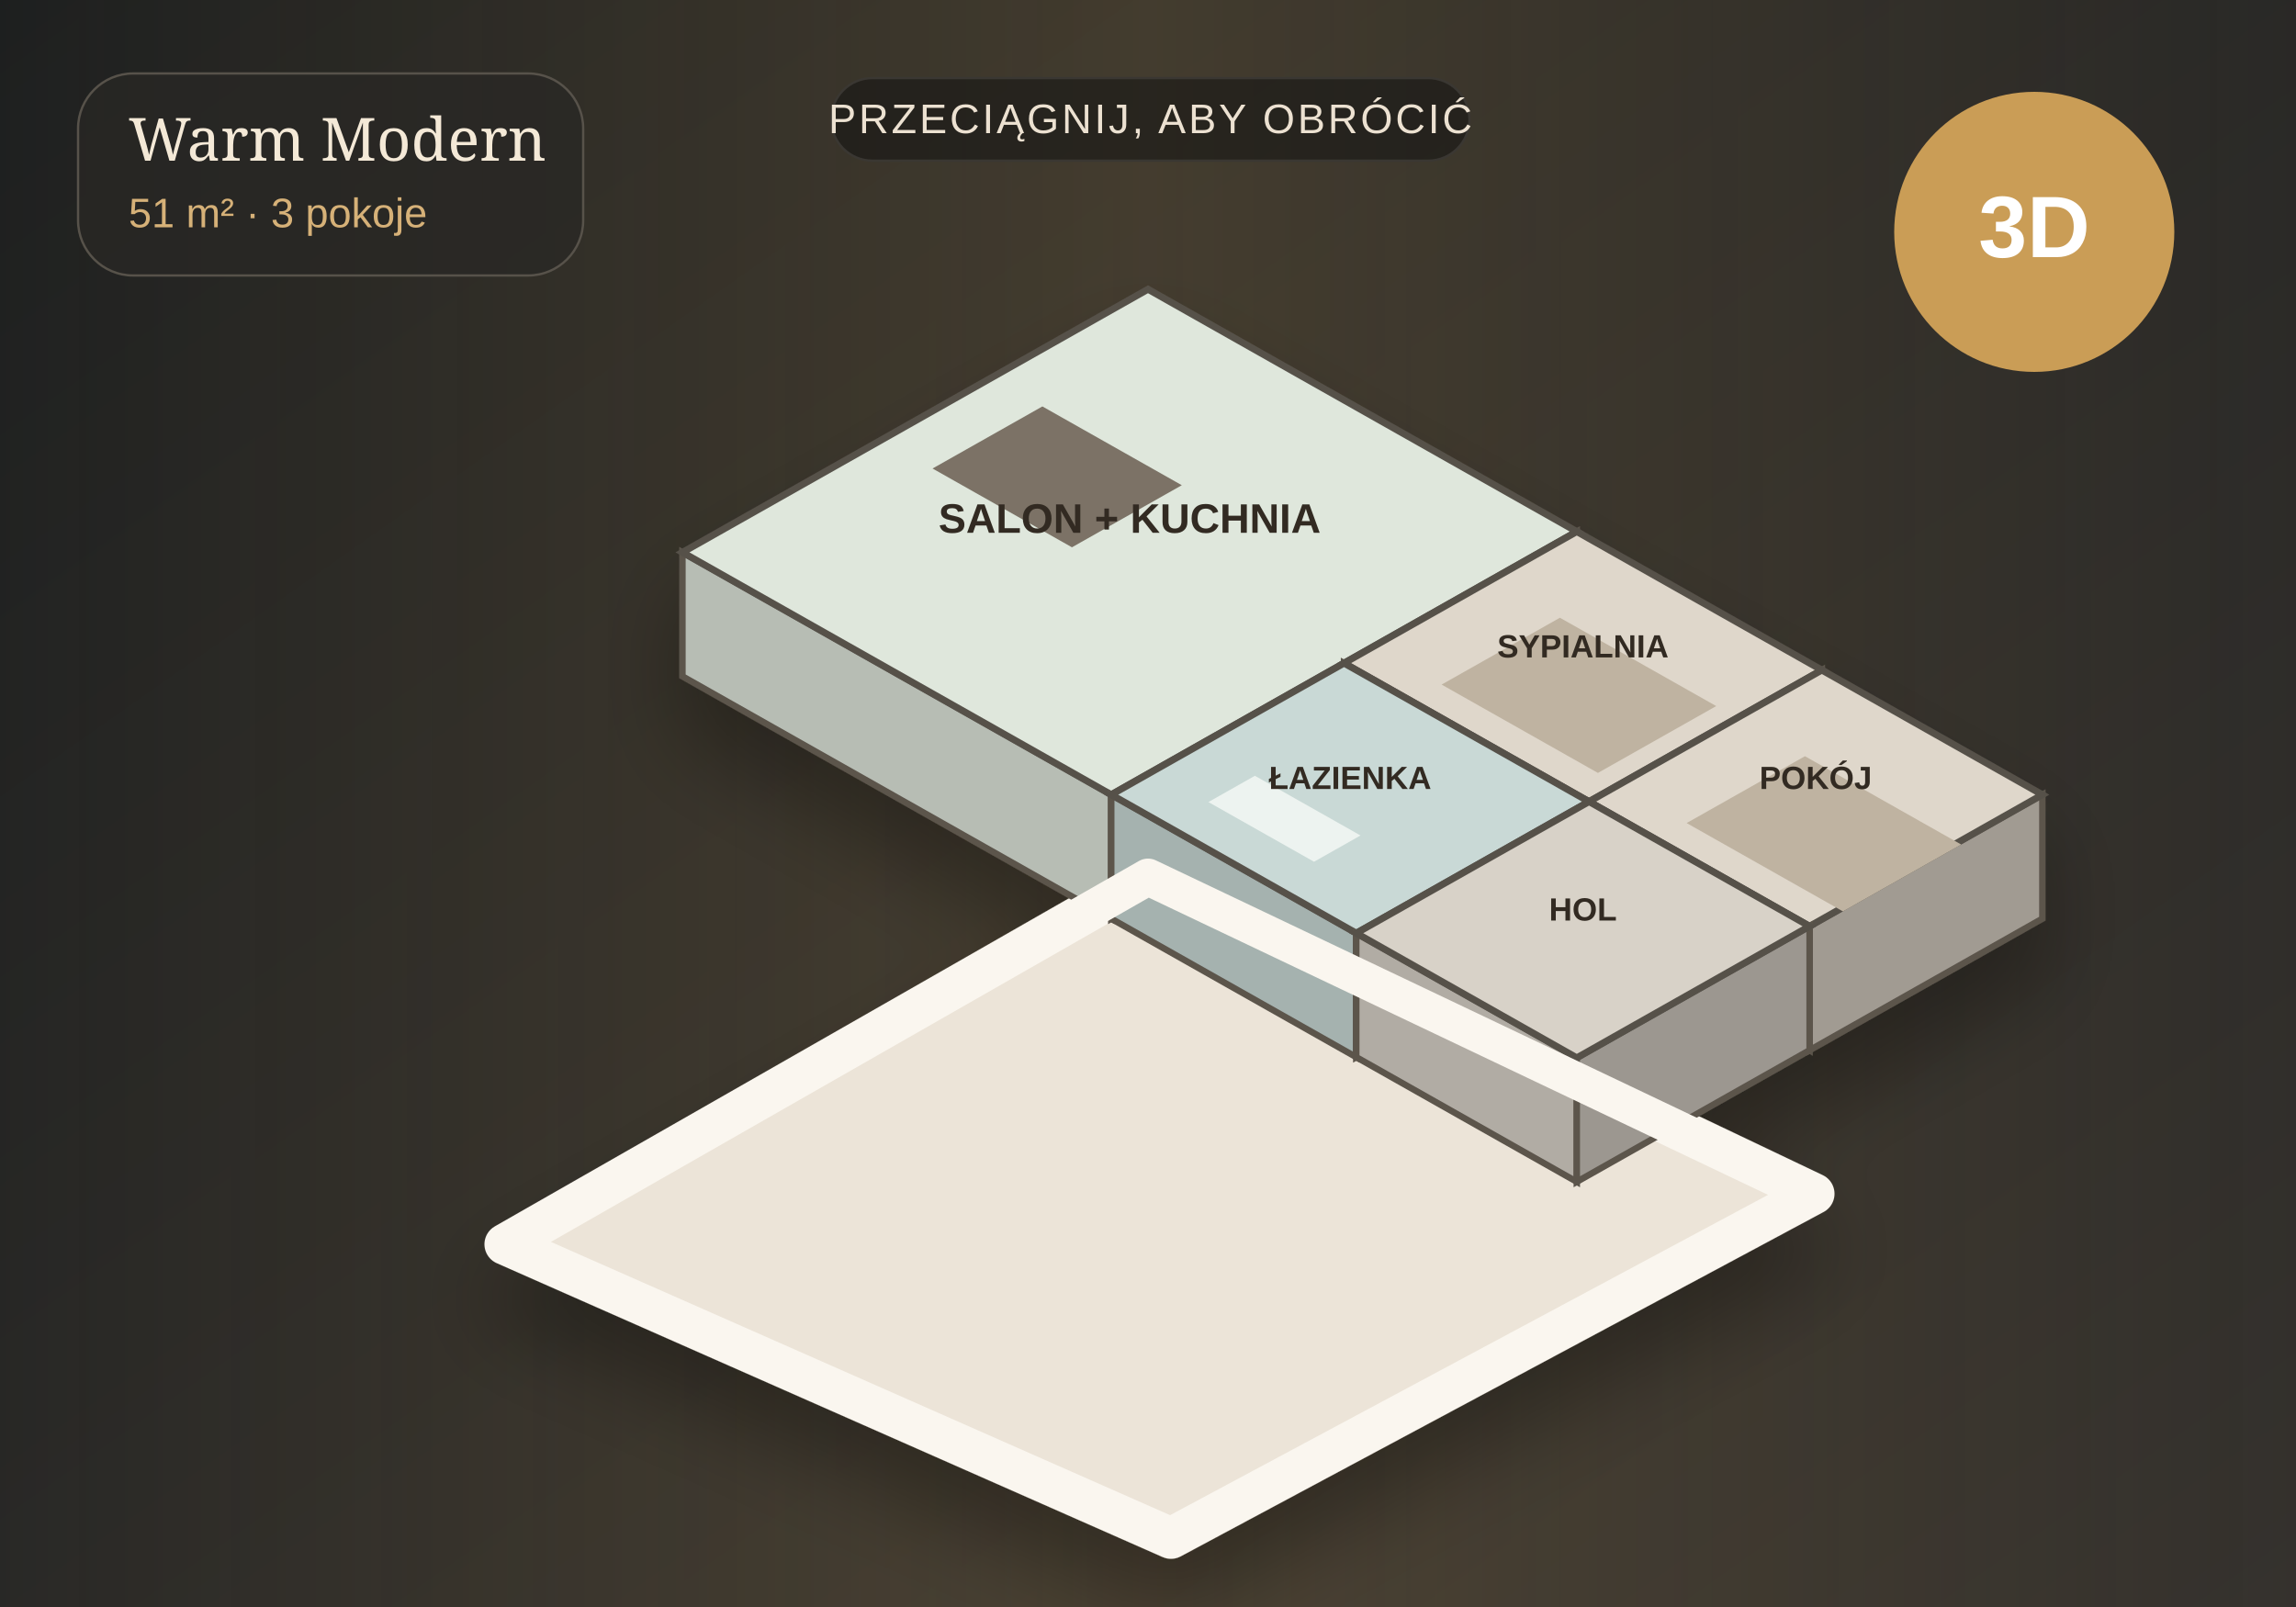
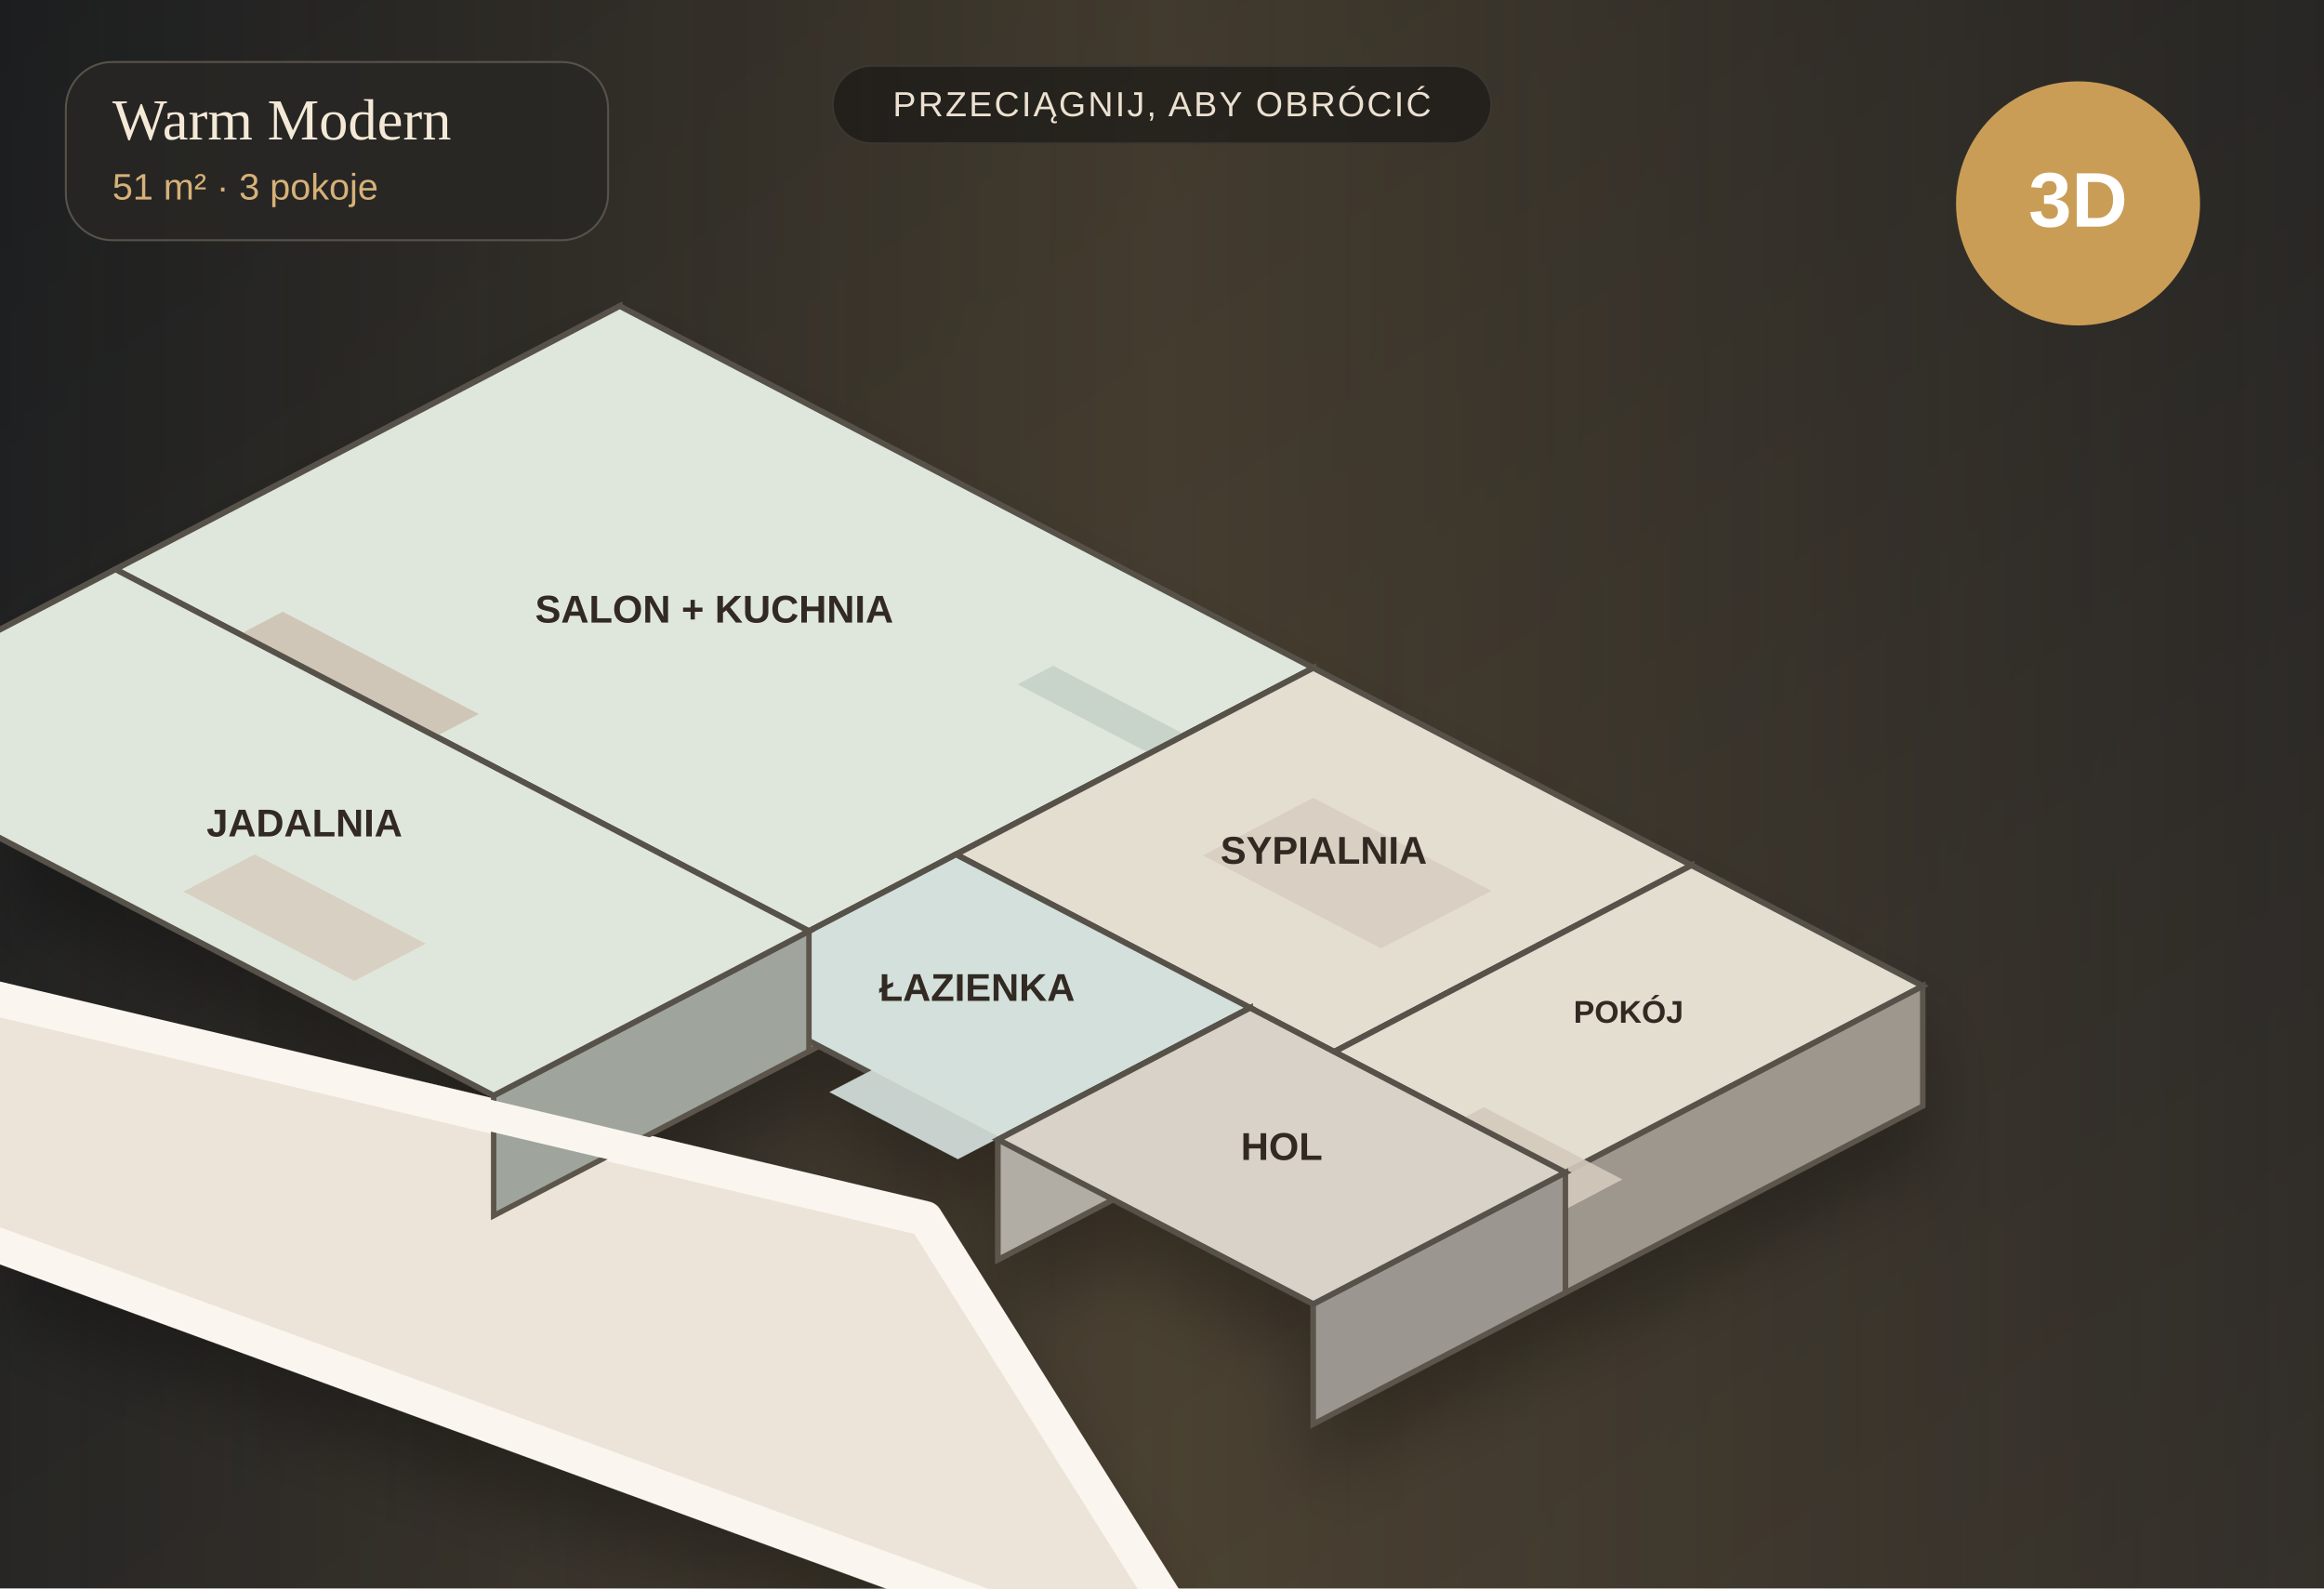
- <svg xmlns="http://www.w3.org/2000/svg" viewBox="0 0 1000 700">
+ <svg xmlns="http://www.w3.org/2000/svg" viewBox="0 0 1200 820">
  <defs>
    <linearGradient id="bg" x1="0" x2="1" y1="0" y2="1">
-       <stop stop-color="#1d1f1f" />
-       <stop offset="1" stop-color="#34312d" />
+       <stop stop-color="#1b1d1f" />
+       <stop offset="1" stop-color="#332f2a" />
    </linearGradient>
    <linearGradient id="glow" x1="0" x2="1">
-       <stop stop-color="#d3a862" stop-opacity="0.0" />
+       <stop stop-color="#d3a862" stop-opacity="0" />
      <stop offset="0.5" stop-color="#d3a862" stop-opacity="0.18" />
-       <stop offset="1" stop-color="#d3a862" stop-opacity="0.0" />
+       <stop offset="1" stop-color="#d3a862" stop-opacity="0" />
    </linearGradient>
    <filter id="shadow">
-       <feDropShadow dx="0" dy="24" stdDeviation="18" flood-opacity="0.3" />
+       <feDropShadow dx="0" dy="26" stdDeviation="18" flood-opacity="0.28" />
    </filter>
  </defs>
  <rect width="100%" height="100%" fill="url(#bg)" />
-   <rect x="0" y="0" width="1000" height="700" fill="url(#glow)" />
+   <rect width="100%" height="100%" fill="url(#glow)" />
  <g filter="url(#shadow)">
-     <path d="M220 542 L500 382 L790 520 L510 670 Z" fill="#ece4d8" stroke="#faf6ef" stroke-width="18" stroke-linejoin="round" />
+     <polygon points="-208.1,466.7 477.8,629.1 632.1,874.4 -94.0,608.8" fill="#ece4d8" stroke="#faf6ef" stroke-width="18" stroke-linejoin="round" />
    <g>
-       <polygon points="297.232,240.608 483.992,346.168 483.992,400.168 297.232,294.608" fill="#b7bdb4" stroke="#5b544b" stroke-width="2.8" />
-       <polygon points="686.76,231.56 483.992,346.168 483.992,400.168 686.76,285.56" fill="#a1a69e" stroke="#5b544b" stroke-width="2.8" />
-       <polygon points="500,126 686.76,231.56 483.992,346.168 297.232,240.608" fill="#dfe7dc" stroke="#56514a" stroke-width="3" />
-       <polygon points="454,177.04 514.72,211.36 466.88,238.4 406.16,204.08" fill="#7b7266" />
-       <text x="491.996" y="232.084" text-anchor="middle" font-family="Arial" font-size="18" font-weight="700" fill="#332c23">SALON + KUCHNIA</text>
+       <polygon points="320.0,220.0 59.6,355.9 59.6,293.9 320.0,158.0" fill="#b9beb6" stroke="#5b544b" stroke-width="2.8" />
+       <polygon points="678.1,406.8 417.7,542.7 417.7,480.7 678.1,344.8" fill="#9fa59c" stroke="#5b544b" stroke-width="2.8" />
+       <polygon points="320.0,158.0 678.1,344.8 417.7,480.7 59.6,293.9" fill="#dfe7dc" stroke="#56514a" stroke-width="3" />
+       <polygon points="146.0,315.8 247.2,368.6 208.6,388.8 107.4,336.0" fill="#cec2b3" opacity="0.9" />
+       <polygon points="543.8,343.7 622.9,385.0 604.5,394.6 525.4,353.3" fill="#c5d0c7" opacity="0.9" />
+       <text x="368.8" y="321.4" text-anchor="middle" font-family="Arial, Helvetica, sans-serif" font-size="20" font-weight="700" fill="#332c23">SALON + KUCHNIA</text>
    </g>
    <g>
-       <polygon points="585.376,288.864 692.096,349.184 692.096,403.184 585.376,342.864" fill="#b7b0a6" stroke="#5b544b" stroke-width="2.8" />
-       <polygon points="793.48,291.88 692.096,349.184 692.096,403.184 793.48,345.88" fill="#a19b92" stroke="#5b544b" stroke-width="2.8" />
-       <polygon points="686.76,231.56 793.48,291.88 692.096,349.184 585.376,288.864" fill="#dfd7cb" stroke="#56514a" stroke-width="3" />
-       <polygon points="679.4,269.08 747.48,307.56 695.96,336.68 627.88,298.2" fill="#bfb3a1" />
-       <text x="689.428" y="286.372" text-anchor="middle" font-family="Arial" font-size="14" font-weight="700" fill="#332c23">SYPIALNIA</text>
+       <polygon points="678.1,406.8 493.6,503.1 493.6,441.1 678.1,344.8" fill="#b8b1a7" stroke="#5b544b" stroke-width="2.8" />
+       <polygon points="873.4,508.7 688.9,605.0 688.9,543.0 873.4,446.7" fill="#9e978e" stroke="#5b544b" stroke-width="2.8" />
+       <polygon points="678.1,344.8 873.4,446.7 688.9,543.0 493.6,441.1" fill="#e3ded0" stroke="#56514a" stroke-width="3" />
+       <polygon points="678.1,411.9 770.1,459.9 713.1,489.6 621.1,441.6" fill="#d8cdc1" opacity="0.9" />
+       <text x="683.5" y="445.9" text-anchor="middle" font-family="Arial, Helvetica, sans-serif" font-size="20" font-weight="700" fill="#332c23">SYPIALNIA</text>
    </g>
    <g>
-       <polygon points="692.096,349.184 788.144,403.472 788.144,457.472 692.096,403.184" fill="#b7b0a6" stroke="#5b544b" stroke-width="2.8" />
-       <polygon points="889.528,346.168 788.144,403.472 788.144,457.472 889.528,400.168" fill="#a19b92" stroke="#5b544b" stroke-width="2.8" />
-       <polygon points="793.48,291.88 889.528,346.168 788.144,403.472 692.096,349.184" fill="#dfd7cb" stroke="#56514a" stroke-width="3" />
-       <polygon points="786.12,329.4 854.2,367.88 802.68,397 734.6,358.52" fill="#bfb3a1" />
-       <text x="790.812" y="343.676" text-anchor="middle" font-family="Arial" font-size="14" font-weight="700" fill="#332c23">POKÓJ</text>
+       <polygon points="873.4,508.7 688.9,605.0 688.9,543.0 873.4,446.7" fill="#b8b1a7" stroke="#5b544b" stroke-width="2.8" />
+       <polygon points="992.8,571.0 808.3,667.3 808.3,605.3 992.8,509.0" fill="#9e978e" stroke="#5b544b" stroke-width="2.8" />
+       <polygon points="873.4,446.7 992.8,509.0 808.3,605.3 688.9,543.0" fill="#e3ded0" stroke="#56514a" stroke-width="3" />
+       <polygon points="766.2,571.6 837.7,608.9 806.5,625.3 734.9,587.9" fill="#d4cabd" opacity="0.9" />
+       <text x="840.9" y="528.0" text-anchor="middle" font-family="Arial, Helvetica, sans-serif" font-size="16.218" font-weight="700" fill="#332c23">POKÓJ</text>
    </g>
    <g>
-       <polygon points="483.992,346.168 590.712,406.488 590.712,460.488 483.992,400.168" fill="#a5b2af" stroke="#5b544b" stroke-width="2.8" />
-       <polygon points="692.096,349.184 590.712,406.488 590.712,460.488 692.096,403.184" fill="#919c9a" stroke="#5b544b" stroke-width="2.8" />
-       <polygon points="585.376,288.864 692.096,349.184 590.712,406.488 483.992,346.168" fill="#c9d9d6" stroke="#56514a" stroke-width="3" />
-       <polygon points="546.552,337.928 592.552,363.928 572.312,375.368 526.312,349.368" fill="#edf3f0" />
-       <text x="588.044" y="343.676" text-anchor="middle" font-family="Arial" font-size="14" font-weight="700" fill="#332c23">ŁAZIENKA</text>
+       <polygon points="493.6,503.1 363.4,571.0 363.4,509.0 493.6,441.1" fill="#aeb9b4" stroke="#5b544b" stroke-width="2.8" />
+       <polygon points="645.5,582.3 515.3,650.3 515.3,588.3 645.5,520.3" fill="#95a09b" stroke="#5b544b" stroke-width="2.8" />
+       <polygon points="493.6,441.1 645.5,520.3 515.3,588.3 363.4,509.0" fill="#d3e0db" stroke="#56514a" stroke-width="3" />
+       <polygon points="454.1,550.4 520.3,585.0 494.6,598.4 428.3,563.8" fill="#d5e0db" opacity="0.9" />
+       <text x="504.5" y="516.7" text-anchor="middle" font-family="Arial, Helvetica, sans-serif" font-size="20" font-weight="700" fill="#332c23">ŁAZIENKA</text>
    </g>
    <g>
-       <polygon points="590.712,406.488 686.76,460.776 686.76,514.776 590.712,460.488" fill="#b1aca4" stroke="#5b544b" stroke-width="2.8" />
-       <polygon points="788.144,403.472 686.76,460.776 686.76,514.776 788.144,457.472" fill="#9c9790" stroke="#5b544b" stroke-width="2.8" />
-       <polygon points="692.096,349.184 788.144,403.472 686.76,460.776 590.712,406.488" fill="#d8d2c8" stroke="#56514a" stroke-width="3" />
-       <text x="689.428" y="400.98" text-anchor="middle" font-family="Arial" font-size="14" font-weight="700" fill="#332c23">HOL</text>
+       <polygon points="645.5,582.3 515.3,650.3 515.3,588.3 645.5,520.3" fill="#b1aca4" stroke="#5b544b" stroke-width="2.8" />
+       <polygon points="808.3,667.3 678.1,735.2 678.1,673.2 808.3,605.3" fill="#9b968f" stroke="#5b544b" stroke-width="2.8" />
+       <polygon points="645.5,520.3 808.3,605.3 678.1,673.2 515.3,588.3" fill="#d8d2c8" stroke="#56514a" stroke-width="3" />
+       <text x="661.8" y="598.8" text-anchor="middle" font-family="Arial, Helvetica, sans-serif" font-size="20" font-weight="700" fill="#332c23">HOL</text>
    </g>
-     <path d="M220 542 L500 382 L790 520" fill="none" stroke="#faf6ef" stroke-width="16" stroke-linecap="round" stroke-linejoin="round" />
+     <g>
+       <polygon points="59.6,355.9 -103.2,440.8 -103.2,378.8 59.6,293.9" fill="#b9beb6" stroke="#5b544b" stroke-width="2.8" />
+       <polygon points="417.7,542.7 254.9,627.6 254.9,565.6 417.7,480.7" fill="#9fa59c" stroke="#5b544b" stroke-width="2.8" />
+       <polygon points="59.6,293.9 417.7,480.7 254.9,565.6 -103.2,378.8" fill="#dfe7dc" stroke="#56514a" stroke-width="3" />
+       <polygon points="131.5,441.1 219.8,487.2 183.0,506.4 94.7,460.3" fill="#d7cdbf" opacity="0.9" />
+       <text x="157.2" y="431.8" text-anchor="middle" font-family="Arial, Helvetica, sans-serif" font-size="20" font-weight="700" fill="#332c23">JADALNIA</text>
+     </g>
+     <path d="M -208.1 466.7 L 477.8 629.1 L 632.1 874.4" fill="none" stroke="#faf6ef" stroke-width="16" stroke-linecap="round" stroke-linejoin="round" />
  </g>
  <g>
-     <rect x="34" y="32" width="220" height="88" rx="24" fill="#282724" fill-opacity="0.75" stroke="#57524a" />
-     <text x="56" y="70" font-family="Georgia" font-size="26" fill="#f4e9d7">Warm Modern</text>
-     <text x="56" y="99" font-family="Arial" font-size="18" fill="#d6b178">51 m² · 3 pokoje</text>
-     <rect x="825" y="40" width="122" height="122" rx="61" fill="#ca9d56" />
-     <text x="886" y="112" text-anchor="middle" font-family="Arial" font-size="38" font-weight="700" fill="#fff">3D</text>
-     <rect x="362" y="34" width="278" height="36" rx="18" fill="#111" fill-opacity="0.54" stroke="#3a3732" />
-     <text x="501" y="58" text-anchor="middle" font-family="Arial" font-size="18" letter-spacing="1.2" fill="#ece1d1">PRZECIĄGNIJ, ABY OBRÓCIĆ</text>
+     <rect x="34" y="32" width="280" height="92" rx="24" fill="#282724" fill-opacity="0.78" stroke="#57524a" />
+     <text x="58" y="72" font-family="Georgia, 'Times New Roman', serif" font-size="30" fill="#f4e9d7">Warm Modern</text>
+     <text x="58" y="103" font-family="Arial, Helvetica, sans-serif" font-size="19" fill="#d6b178">51 m² · 3 pokoje</text>
+     <rect x="1010" y="42" width="126" height="126" rx="63" fill="#ca9d56" />
+     <text x="1073" y="117" text-anchor="middle" font-family="Arial, Helvetica, sans-serif" font-size="40" font-weight="700" fill="#fff">3D</text>
+     <rect x="430" y="34" width="340" height="40" rx="20" fill="#111" fill-opacity="0.54" stroke="#3a3732" />
+     <text x="600" y="60" text-anchor="middle" font-family="Arial, Helvetica, sans-serif" font-size="18" letter-spacing="1.1" fill="#ece1d1">PRZECIĄGNIJ, ABY OBRÓCIĆ</text>
  </g>
</svg>
